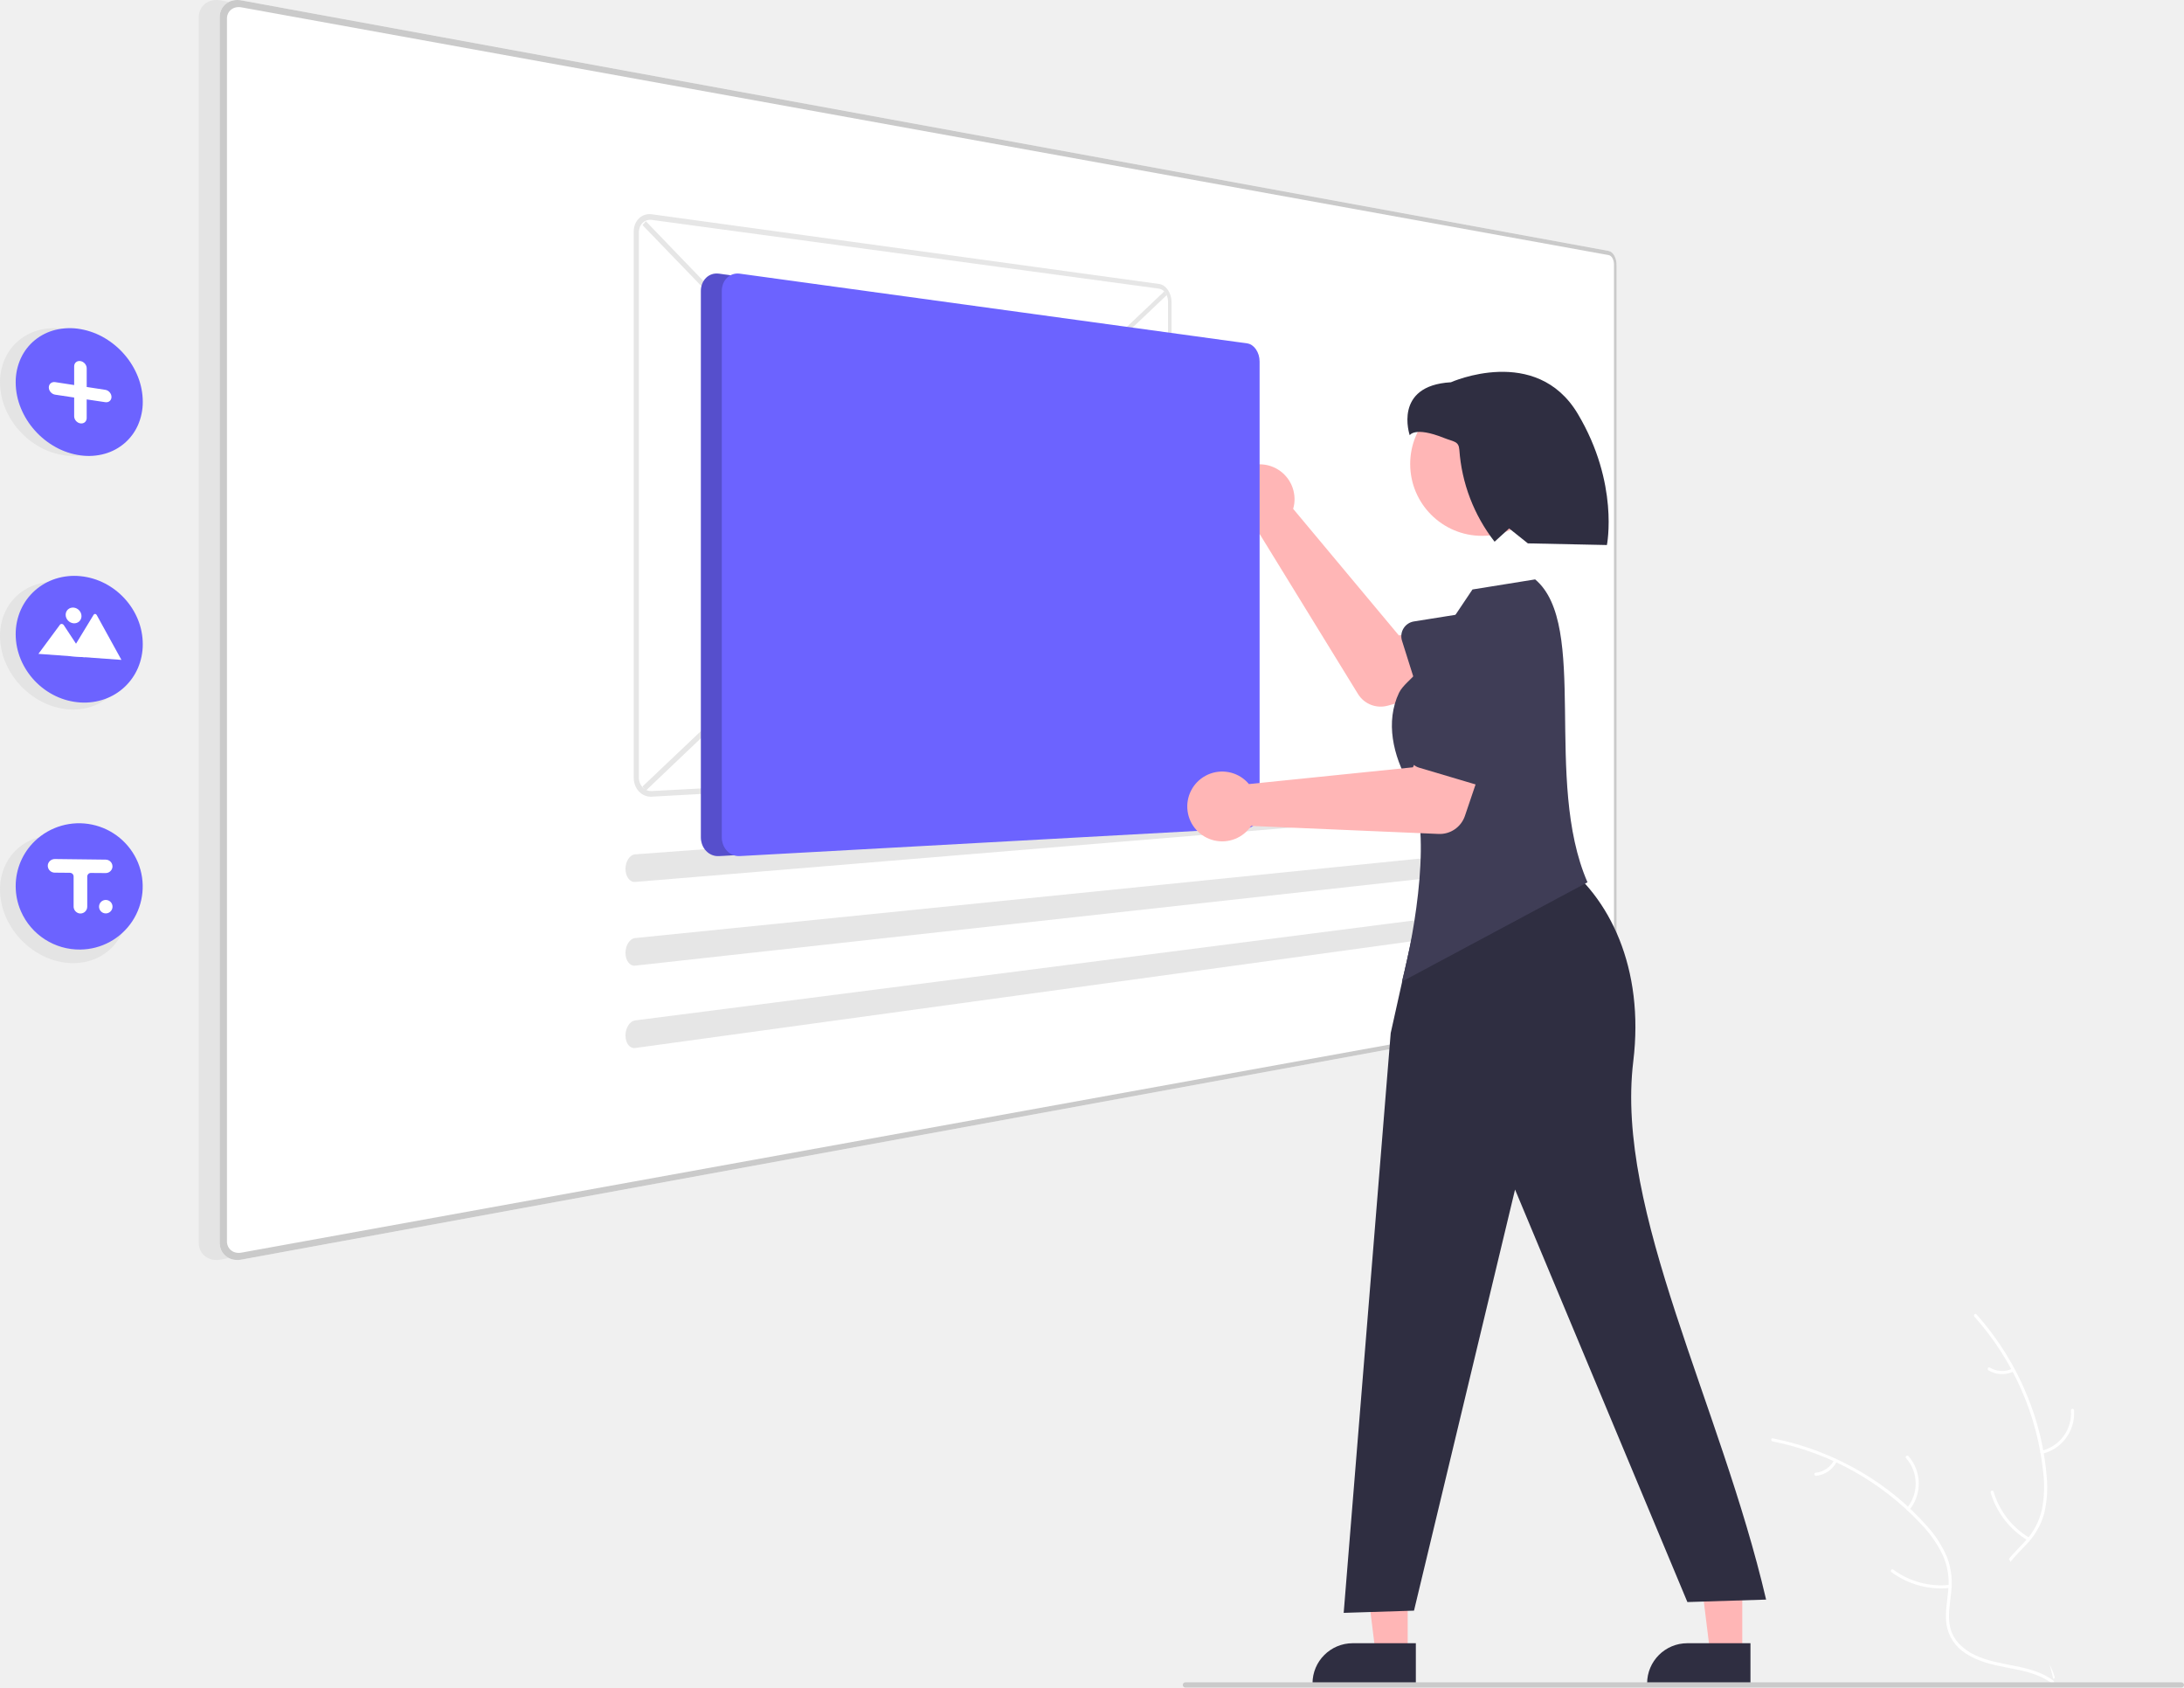
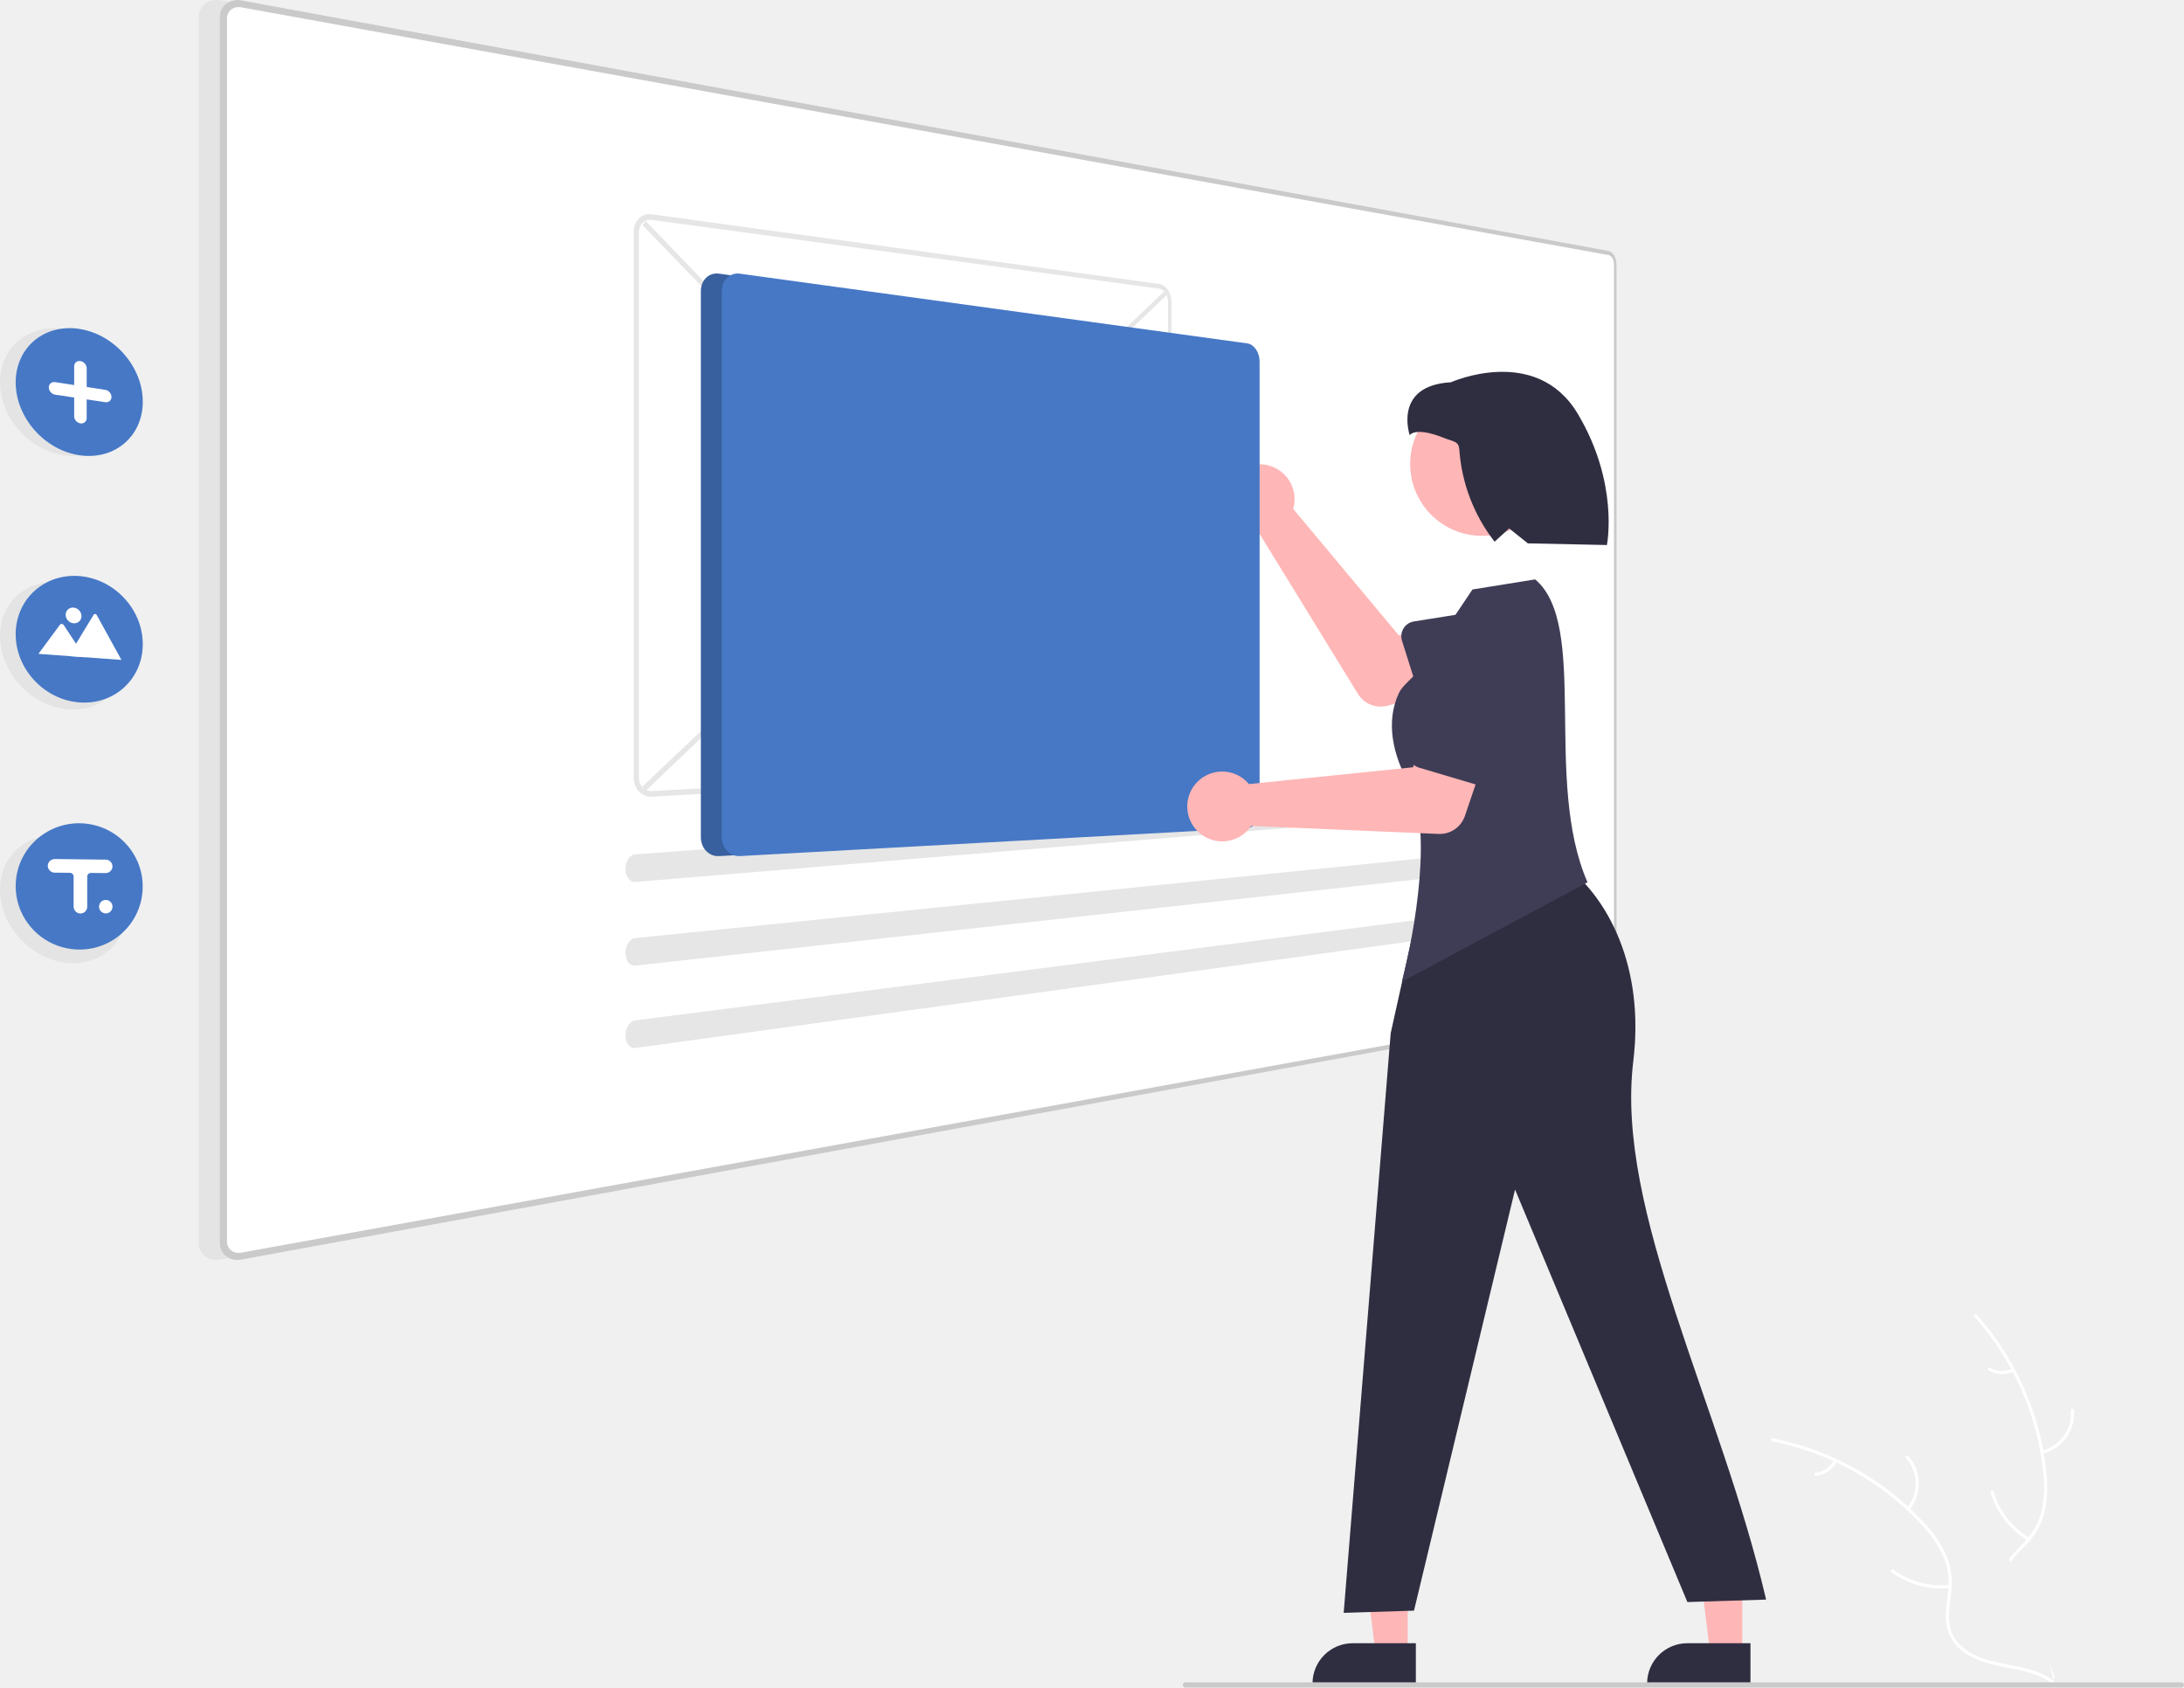
<svg xmlns="http://www.w3.org/2000/svg" data-name="Layer 1" width="835.459" height="645.47" viewBox="0 0 835.459 645.47">
  <path d="M983.112,692.03c-3.318-26.678-19.851-52.964-45.294-61.646a123.863,123.863,0,0,1-.006,85.04c-3.91,10.575-9.359,21.93-5.682,32.589,2.288,6.632,7.886,11.706,14.142,14.878,6.257,3.173,13.202,4.685,20.059,6.167l1.35,1.116C978.566,745.594,986.429,718.708,983.112,692.03Z" transform="translate(-182.2707 -127.2652)" fill="#f0f0f0" />
  <path d="M937.565,630.889a105.87,105.87,0,0,1,26.319,59.583,45.591,45.591,0,0,1-.519,14.275,26.149,26.149,0,0,1-6.503,12.128c-2.931,3.221-6.303,6.175-8.4,10.052a16.011,16.011,0,0,0-.782,13.071c1.852,5.311,5.501,9.64,9.218,13.749,4.126,4.563,8.484,9.236,10.238,15.285.213.733,1.337.36,1.125-.371-3.051-10.524-13.268-16.502-18.14-25.981-2.273-4.423-3.228-9.558-1.096-14.227,1.864-4.083,5.338-7.133,8.334-10.368a27.903,27.903,0,0,0,6.801-11.622,42.148,42.148,0,0,0,1.066-14.203,102.712,102.712,0,0,0-7.502-31.213,107.747,107.747,0,0,0-19.374-31.048c-.507-.567-1.287.325-.784.889Z" transform="translate(-182.2707 -127.2652)" fill="#fff" />
  <path d="M963.565,683.302a15.884,15.884,0,0,0,12.091-16.639c-.06-.76-1.244-.702-1.184.059a14.708,14.708,0,0,1-11.279,15.455c-.742.176-.366,1.3.371,1.125Z" transform="translate(-182.2707 -127.2652)" fill="#fff" />
  <path d="M958.563,715.438a30.615,30.615,0,0,1-13.671-17.632c-.215-.732-1.34-.36-1.125.371a31.844,31.844,0,0,0,14.264,18.319c.657.39,1.186-.671.533-1.058Z" transform="translate(-182.2707 -127.2652)" fill="#fff" />
  <path d="M951.984,650.792a8.991,8.991,0,0,1-8.52-.433c-.652-.398-1.18.663-.533,1.058a10.075,10.075,0,0,0,9.425.499.612.612,0,0,0,.377-.748.595.595,0,0,0-.748-.377Z" transform="translate(-182.2707 -127.2652)" fill="#fff" />
  <path d="M860.264,678.035c.4.26.8.52,1.2.79a118.407,118.407,0,0,1,15.14,11.82c.37.33.74.67,1.1,1.01a124.827,124.827,0,0,1,27.11,37.11,121.222,121.222,0,0,1,6.64,17.18c2.45,8.13,4.46,17.14,9.31,23.79a20.796,20.796,0,0,0,1.62,2h43.83c.1-.05.2-.09.3-.14l1.75.08c-.07-.31-.15-.63-.22-.94-.04-.18-.09-.36-.13-.54-.03-.12-.06-.24-.08-.35-.01-.04-.02-.08-.03-.11-.02-.11-.05-.21-.07-.31q-.66-2.685-1.36-5.37c0-.01,0-.01-.01-.02-3.59-13.63-8.35-27.08-15-39.38-.2-.37-.4-.75-.62-1.12a115.674,115.674,0,0,0-10.39-15.76,102.258,102.258,0,0,0-6.81-7.79,85.037,85.037,0,0,0-21.28-15.94c-15.72-8.3-33.92-11.48-50.72-6.41C861.114,677.765,860.694,677.895,860.264,678.035Z" transform="translate(-182.2707 -127.2652)" fill="#f0f0f0" />
  <path d="M860.362,678.591A105.87,105.87,0,0,1,917.25,710.319a45.591,45.591,0,0,1,8.181,11.71A26.149,26.149,0,0,1,927.54,735.629c-.401,4.336-1.314,8.725-.655,13.084a16.011,16.011,0,0,0,7.245,10.907c4.676,3.126,10.197,4.385,15.638,5.429,6.042,1.159,12.335,2.267,17.377,6.04.611.457,1.285-.517.675-.974-8.773-6.566-20.529-5.188-30.126-9.823-4.478-2.163-8.332-5.688-9.441-10.699-.97-4.382-.033-8.909.412-13.296a27.903,27.903,0,0,0-1.567-13.374,42.148,42.148,0,0,0-7.7-11.981,102.712,102.712,0,0,0-24.782-20.406,107.747,107.747,0,0,0-34.163-13.126c-.746-.148-.832,1.035-.091,1.182Z" transform="translate(-182.2707 -127.2652)" fill="#fff" />
  <path d="M912.678,704.786a15.884,15.884,0,0,0-.364-20.565c-.506-.57-1.416.189-.91.76a14.708,14.708,0,0,1,.299,19.13c-.486.587.491,1.259.974.675Z" transform="translate(-182.2707 -127.2652)" fill="#fff" />
  <path d="M928.033,733.457a30.615,30.615,0,0,1-21.531-5.847c-.613-.455-1.286.519-.675.974a31.844,31.844,0,0,0,22.418,6.039c.759-.084.543-1.25-.212-1.166Z" transform="translate(-182.2707 -127.2652)" fill="#fff" />
  <path d="M883.858,685.802a8.991,8.991,0,0,1-7.064,4.785c-.76.075-.543,1.24.212,1.166a10.075,10.075,0,0,0,7.826-5.276.612.612,0,0,0-.15-.824.595.595,0,0,0-.824.15Z" transform="translate(-182.2707 -127.2652)" fill="#fff" />
  <path id="a0650842-7e0d-4738-afc6-e49dd139c2fd-73" data-name="Path 1" d="M789.69,223.246l-523.083-95.836a8.036,8.036,0,0,0-3.22.038,6.641,6.641,0,0,0-2.642,1.234,6.214,6.214,0,0,0-1.788,2.227,6.938,6.938,0,0,0-.657,3.008v468.623a6.941,6.941,0,0,0,.655,3.009,6.214,6.214,0,0,0,1.786,2.228,6.641,6.641,0,0,0,2.641,1.236,8.034,8.034,0,0,0,3.22.04l523.088-95.837a2.475,2.475,0,0,0,1.163-.59,4.426,4.426,0,0,0,.947-1.2,6.729,6.729,0,0,0,.637-1.637,7.865,7.865,0,0,0,.234-1.9v-279.3a7.866,7.866,0,0,0-.233-1.905,6.736,6.736,0,0,0-.637-1.638,4.433,4.433,0,0,0-.947-1.2,2.479,2.479,0,0,0-1.163-.591Z" transform="translate(-182.2707 -127.2652)" fill="#e4e4e4" />
  <path id="ab230013-2870-4714-bfc2-3c974790ba7e-74" data-name="Path 1" d="M797.69,223.246l-523.083-95.836a8.036,8.036,0,0,0-3.22.038,6.641,6.641,0,0,0-2.642,1.234,6.214,6.214,0,0,0-1.788,2.227,6.938,6.938,0,0,0-.657,3.008v468.623a6.941,6.941,0,0,0,.655,3.009,6.214,6.214,0,0,0,1.786,2.228,6.641,6.641,0,0,0,2.641,1.236,8.034,8.034,0,0,0,3.22.04l523.088-95.837a2.475,2.475,0,0,0,1.163-.59,4.426,4.426,0,0,0,.947-1.2,6.729,6.729,0,0,0,.637-1.637,7.865,7.865,0,0,0,.234-1.9v-279.3a7.866,7.866,0,0,0-.233-1.905,6.736,6.736,0,0,0-.637-1.638,4.433,4.433,0,0,0-.947-1.2,2.479,2.479,0,0,0-1.163-.591Z" transform="translate(-182.2707 -127.2652)" fill="#fff" />
  <path id="efb73e9a-ed9f-4c58-9f24-e2c56f2a395b-75" data-name="Path 2" d="M797.69,223.246l-523.083-95.836a8.036,8.036,0,0,0-3.22.038,6.641,6.641,0,0,0-2.642,1.234,6.214,6.214,0,0,0-1.788,2.227,6.938,6.938,0,0,0-.657,3.008v468.623a6.941,6.941,0,0,0,.655,3.009,6.214,6.214,0,0,0,1.786,2.228,6.641,6.641,0,0,0,2.641,1.236,8.034,8.034,0,0,0,3.22.04l523.088-95.837a2.475,2.475,0,0,0,1.163-.59,4.426,4.426,0,0,0,.947-1.2,6.729,6.729,0,0,0,.637-1.637,7.865,7.865,0,0,0,.234-1.9v-279.3a7.866,7.866,0,0,0-.233-1.905,6.736,6.736,0,0,0-.637-1.638,4.433,4.433,0,0,0-.947-1.2,2.479,2.479,0,0,0-1.163-.591Zm1.99,284.812a5.247,5.247,0,0,1-.156,1.272,4.489,4.489,0,0,1-.425,1.093,2.95,2.95,0,0,1-.632.8,1.649,1.649,0,0,1-.775.392l-523.08,94.773a5.349,5.349,0,0,1-2.145-.03,4.426,4.426,0,0,1-1.757-.825,4.142,4.142,0,0,1-1.188-1.484,4.627,4.627,0,0,1-.436-2v-467.634a4.629,4.629,0,0,1,.435-2,4.143,4.143,0,0,1,1.187-1.486,4.423,4.423,0,0,1,1.756-.826,5.35,5.35,0,0,1,2.145-.031l523.083,94.776a1.648,1.648,0,0,1,.775.392,2.95,2.95,0,0,1,.632.8,4.491,4.491,0,0,1,.426,1.092,5.244,5.244,0,0,1,.156,1.272v279.653Z" transform="translate(-182.2707 -127.2652)" fill="#cacaca" />
  <path id="f96011ca-2547-471d-b877-843add24502e-76" data-name="Path 3" d="M182.271,273.534a21.866,21.866,0,0,1,1.981-9.268,19.536,19.536,0,0,1,5.372-6.926,20.088,20.088,0,0,1,7.887-3.913,23.237,23.237,0,0,1,9.529-.287,27.514,27.514,0,0,1,9.389,3.485,30.257,30.257,0,0,1,7.565,6.386,29.632,29.632,0,0,1,5.05,8.378,26.08,26.08,0,0,1,1.842,9.518,21.937,21.937,0,0,1-1.842,8.96,19.59,19.59,0,0,1-5.05,6.846,19.937,19.937,0,0,1-7.565,4.092,22.86,22.86,0,0,1-9.389.638h0a27.188,27.188,0,0,1-9.524-3.184,30.185,30.185,0,0,1-7.884-6.305,29.778,29.778,0,0,1-5.373-8.553A26.191,26.191,0,0,1,182.271,273.534Z" transform="translate(-182.2707 -127.2652)" fill="#e4e4e4" />
  <path id="e2afd39c-bfa9-4aab-9b72-f2692ed67225-77" data-name="Path 3" d="M182.271,370.534a21.866,21.866,0,0,1,1.981-9.268,19.536,19.536,0,0,1,5.372-6.926,20.088,20.088,0,0,1,7.887-3.913,23.237,23.237,0,0,1,9.529-.287,27.514,27.514,0,0,1,9.389,3.485,30.257,30.257,0,0,1,7.565,6.386,29.632,29.632,0,0,1,5.05,8.378,26.08,26.08,0,0,1,1.842,9.518,21.937,21.937,0,0,1-1.842,8.96,19.59,19.59,0,0,1-5.05,6.846,19.937,19.937,0,0,1-7.565,4.092,22.86,22.86,0,0,1-9.389.638h0a27.188,27.188,0,0,1-9.524-3.184,30.185,30.185,0,0,1-7.884-6.305,29.778,29.778,0,0,1-5.373-8.553A26.191,26.191,0,0,1,182.271,370.534Z" transform="translate(-182.2707 -127.2652)" fill="#e4e4e4" />
  <path id="a7f5fcd6-9ca6-43fc-9a19-c5543edb3dc0-78" data-name="Path 3" d="M182.271,467.534a21.866,21.866,0,0,1,1.981-9.268,19.536,19.536,0,0,1,5.372-6.926,20.088,20.088,0,0,1,7.887-3.913,23.237,23.237,0,0,1,9.529-.287,27.514,27.514,0,0,1,9.389,3.485,30.257,30.257,0,0,1,7.565,6.386,29.632,29.632,0,0,1,5.05,8.378,26.08,26.08,0,0,1,1.842,9.518,21.937,21.937,0,0,1-1.842,8.96,19.59,19.59,0,0,1-5.05,6.846,19.937,19.937,0,0,1-7.565,4.092,22.86,22.86,0,0,1-9.389.638h0a27.188,27.188,0,0,1-9.524-3.184,30.185,30.185,0,0,1-7.884-6.305,29.778,29.778,0,0,1-5.373-8.553A26.191,26.191,0,0,1,182.271,467.534Z" transform="translate(-182.2707 -127.2652)" fill="#e4e4e4" />
-   <path id="bf82177c-c5c5-4721-a492-d21e500fa887-79" data-name="Path 3" d="M188.271,273.534a21.866,21.866,0,0,1,1.981-9.268,19.536,19.536,0,0,1,5.372-6.926,20.088,20.088,0,0,1,7.887-3.913,23.237,23.237,0,0,1,9.529-.287,27.514,27.514,0,0,1,9.389,3.485,30.257,30.257,0,0,1,7.565,6.386,29.632,29.632,0,0,1,5.05,8.378,26.08,26.08,0,0,1,1.842,9.518,21.937,21.937,0,0,1-1.842,8.96,19.59,19.59,0,0,1-5.05,6.846,19.937,19.937,0,0,1-7.565,4.092,22.86,22.86,0,0,1-9.389.638h0a27.188,27.188,0,0,1-9.524-3.184,30.185,30.185,0,0,1-7.884-6.305,29.778,29.778,0,0,1-5.373-8.553A26.191,26.191,0,0,1,188.271,273.534Z" transform="translate(-182.2707 -127.2652)" fill="#6c63ff" />
-   <path id="fe313e0a-2048-439a-a54e-0e20ebfa32da-80" data-name="Path 4" d="M188.271,369.873a22.865,22.865,0,0,1,1.981-9.418,21.7,21.7,0,0,1,5.372-7.32,21.994,21.994,0,0,1,7.887-4.5,23.587,23.587,0,0,1,9.529-.991,25.758,25.758,0,0,1,9.389,2.791,27.178,27.178,0,0,1,7.565,5.827,26.864,26.864,0,0,1,5.05,8,25.028,25.028,0,0,1,1.841,9.393,22.9,22.9,0,0,1-1.842,9.1,21.766,21.766,0,0,1-12.615,11.87,23.394,23.394,0,0,1-9.389,1.331h0a25.609,25.609,0,0,1-9.524-2.48,27.214,27.214,0,0,1-13.255-13.885A25.1,25.1,0,0,1,188.271,369.873Z" transform="translate(-182.2707 -127.2652)" fill="#6c63ff" />
-   <path id="bd4ad8d1-9beb-4dfd-9043-04087d822fa4-81" data-name="Path 5" d="M188.271,466.212a23.912,23.912,0,0,1,7.353-17.281,24.417,24.417,0,0,1,39.415,8.223,24.109,24.109,0,0,1-21.999,33.304h0a24.465,24.465,0,0,1-22.78-14.675A24.029,24.029,0,0,1,188.271,466.212Z" transform="translate(-182.2707 -127.2652)" fill="#6c63ff" />
+   <path id="bf82177c-c5c5-4721-a492-d21e500fa887-79" data-name="Path 3" d="M188.271,273.534a21.866,21.866,0,0,1,1.981-9.268,19.536,19.536,0,0,1,5.372-6.926,20.088,20.088,0,0,1,7.887-3.913,23.237,23.237,0,0,1,9.529-.287,27.514,27.514,0,0,1,9.389,3.485,30.257,30.257,0,0,1,7.565,6.386,29.632,29.632,0,0,1,5.05,8.378,26.08,26.08,0,0,1,1.842,9.518,21.937,21.937,0,0,1-1.842,8.96,19.59,19.59,0,0,1-5.05,6.846,19.937,19.937,0,0,1-7.565,4.092,22.86,22.86,0,0,1-9.389.638h0a27.188,27.188,0,0,1-9.524-3.184,30.185,30.185,0,0,1-7.884-6.305,29.778,29.778,0,0,1-5.373-8.553A26.191,26.191,0,0,1,188.271,273.534Z" transform="translate(-182.2707 -127.2652)" fill="#4678c6" />
+   <path id="fe313e0a-2048-439a-a54e-0e20ebfa32da-80" data-name="Path 4" d="M188.271,369.873a22.865,22.865,0,0,1,1.981-9.418,21.7,21.7,0,0,1,5.372-7.32,21.994,21.994,0,0,1,7.887-4.5,23.587,23.587,0,0,1,9.529-.991,25.758,25.758,0,0,1,9.389,2.791,27.178,27.178,0,0,1,7.565,5.827,26.864,26.864,0,0,1,5.05,8,25.028,25.028,0,0,1,1.841,9.393,22.9,22.9,0,0,1-1.842,9.1,21.766,21.766,0,0,1-12.615,11.87,23.394,23.394,0,0,1-9.389,1.331h0a25.609,25.609,0,0,1-9.524-2.48,27.214,27.214,0,0,1-13.255-13.885A25.1,25.1,0,0,1,188.271,369.873Z" transform="translate(-182.2707 -127.2652)" fill="#4678c6" />
+   <path id="bd4ad8d1-9beb-4dfd-9043-04087d822fa4-81" data-name="Path 5" d="M188.271,466.212a23.912,23.912,0,0,1,7.353-17.281,24.417,24.417,0,0,1,39.415,8.223,24.109,24.109,0,0,1-21.999,33.304h0a24.465,24.465,0,0,1-22.78-14.675A24.029,24.029,0,0,1,188.271,466.212Z" transform="translate(-182.2707 -127.2652)" fill="#4678c6" />
  <path id="a8cdce74-e5d0-4904-9e42-fa7998d61cd8-82" data-name="Path 6" d="M203.38,273.424l7.262,1.116v-7.16a2.154,2.154,0,0,1,.186-.9,1.91,1.91,0,0,1,.513-.678,1.955,1.955,0,0,1,.762-.391,2.269,2.269,0,0,1,.933-.04,2.713,2.713,0,0,1,.933.334,3.01,3.01,0,0,1,.762.63,2.959,2.959,0,0,1,.515.837,2.59,2.59,0,0,1,.191.955v7.15l7.124,1.093a2.641,2.641,0,0,1,.918.327,2.947,2.947,0,0,1,1.254,1.448,2.573,2.573,0,0,1,.185.947,2.16,2.16,0,0,1-.185.891,1.917,1.917,0,0,1-.5.674,1.941,1.941,0,0,1-.749.394,2.221,2.221,0,0,1-.918.048l-7.134-1.067v7.134a2.17,2.17,0,0,1-.188.9,1.95,1.95,0,0,1-.512.683,1.99,1.99,0,0,1-.76.4,2.274,2.274,0,0,1-.932.054,2.676,2.676,0,0,1-.934-.32,2.947,2.947,0,0,1-.763-.62,2.9,2.9,0,0,1-.515-.832,2.566,2.566,0,0,1-.186-.957v-7.16l-7.262-1.09a2.75,2.75,0,0,1-.948-.331,3.023,3.023,0,0,1-.775-.631,2.95,2.95,0,0,1-.523-.838,2.58,2.58,0,0,1-.192-.967,2.16,2.16,0,0,1,.192-.907,1.941,1.941,0,0,1,.523-.684,2.005,2.005,0,0,1,.775-.4A2.325,2.325,0,0,1,203.38,273.424Z" transform="translate(-182.2707 -127.2652)" fill="#fff" />
  <path id="b7a04d04-cd1f-49a6-9e27-762621fbfe12-83" data-name="Path 7" d="M208.477,378.198l20.166,1.462h.074l-9.457-17.17a.756.756,0,0,0-.245-.268.736.736,0,0,0-.161-.081.7.7,0,0,0-.177-.039.652.652,0,0,0-.176.008.614.614,0,0,0-.161.054.589.589,0,0,0-.245.227l-6.435,10.578-.31.509Z" transform="translate(-182.2707 -127.2652)" fill="#fff" />
  <path id="aee7be29-824b-4068-b60b-6c8751f56236-84" data-name="Path 8" d="M196.968,377.363l17.792,1.29-3.41-5.176-.246-.374-4.472-6.789a1.021,1.021,0,0,0-.291-.262,1.001,1.001,0,0,0-.173-.082.963.963,0,0,0-.192-.047.917.917,0,0,0-.191-.007.876.876,0,0,0-.183.032.83.83,0,0,0-.169.07.806.806,0,0,0-.15.106l-.015.018-.019.018-.015.019-.015.019Z" transform="translate(-182.2707 -127.2652)" fill="#fff" />
  <path id="ba3c0334-c882-4ee2-a1c6-8432d6f0f237-85" data-name="Ellipse 1" d="M210.423,359.664a3.219,3.219,0,0,1,1.177.336,3.415,3.415,0,0,1,.959.725,3.373,3.373,0,0,1,.646,1.008,3.119,3.119,0,0,1,.237,1.186,2.827,2.827,0,0,1-.237,1.146,2.671,2.671,0,0,1-.646.9,2.708,2.708,0,0,1-.959.563,2.92,2.92,0,0,1-1.177.139,3.216,3.216,0,0,1-1.179-.333,3.414,3.414,0,0,1-.964-.724,3.374,3.374,0,0,1-.651-1.01,3.12,3.12,0,0,1-.239-1.192,2.827,2.827,0,0,1,.239-1.15,2.671,2.671,0,0,1,.651-.9,2.71,2.71,0,0,1,.964-.558A2.924,2.924,0,0,1,210.423,359.664Z" transform="translate(-182.2707 -127.2652)" fill="#fff" />
  <path id="a6488acd-751d-43fe-95e8-3811e87b97c8-86" data-name="Rectangle 2" d="M428.034,428.109l199.68-189.457.856,1.5-199.288,189.56Z" transform="translate(-182.2707 -127.2652)" fill="#e6e6e6" />
  <path id="f4872601-d834-4ac9-b8ed-95180004a4aa-87" data-name="Rectangle 3" d="M428.066,213.376l1.252-1.5,199.234,206.825-.859,1.425Z" transform="translate(-182.2707 -127.2652)" fill="#e6e6e6" />
  <path id="fd144007-5a21-49cb-9314-d281c54acffb-88" data-name="Path 9" d="M625.694,235.886l-194.1-26.666a5.967,5.967,0,0,0-2.675.228,5.75,5.75,0,0,0-2.193,1.324,6.393,6.393,0,0,0-1.485,2.2,7.6,7.6,0,0,0-.547,2.878v208.94a7.948,7.948,0,0,0,.547,2.92,7.15,7.15,0,0,0,1.484,2.328,6.423,6.423,0,0,0,2.193,1.5,6.153,6.153,0,0,0,2.675.448l194.101-10.69a3.936,3.936,0,0,0,1.845-.6,5.323,5.323,0,0,0,1.5-1.421,7.089,7.089,0,0,0,1.01-2.037,8.192,8.192,0,0,0,.371-2.446v-172.02a8.5,8.5,0,0,0-.371-2.477,7.807,7.807,0,0,0-1.01-2.12,6.016,6.016,0,0,0-1.5-1.545A4.253,4.253,0,0,0,625.694,235.886Zm-194.1,193.95a4.394,4.394,0,0,1-1.909-.324,4.589,4.589,0,0,1-1.564-1.074,5.109,5.109,0,0,1-1.058-1.666,5.679,5.679,0,0,1-.39-2.083v-208.58a5.431,5.431,0,0,1,.39-2.051,4.569,4.569,0,0,1,1.058-1.574,4.108,4.108,0,0,1,1.564-.945,4.259,4.259,0,0,1,1.909-.167l194.1,26.305a3.035,3.035,0,0,1,1.319.532,4.294,4.294,0,0,1,1.074,1.1,5.575,5.575,0,0,1,.723,1.515,6.07,6.07,0,0,1,.266,1.771v172.267a5.854,5.854,0,0,1-.266,1.75,5.063,5.063,0,0,1-.723,1.456,3.8,3.8,0,0,1-1.074,1.014,2.809,2.809,0,0,1-1.319.423Z" transform="translate(-182.2707 -127.2652)" fill="#e6e6e6" />
  <g id="b5e30cc8-5ae1-449e-85b5-4004b80a7a56" data-name="b12ed9b2-cc32-4c4f-a9d5-2d1deb4d0e3e">
    <path id="a649d73e-ec59-4c3e-8cce-1f940f947e89-89" data-name="Path 14" d="M425.164,454.051a2.96,2.96,0,0,0-1.427.554,4.493,4.493,0,0,0-1.158,1.251,6.417,6.417,0,0,0-.772,1.758,7.545,7.545,0,0,0-.267,2.082,7.013,7.013,0,0,0,.3,1.987,5.277,5.277,0,0,0,.78,1.58,3.515,3.515,0,0,0,1.147,1.023,2.6,2.6,0,0,0,1.4.315l339.804-28.137a1.164,1.164,0,0,0,.718-.329,2.717,2.717,0,0,0,.59-.828,5.284,5.284,0,0,0,.4-1.2,7.289,7.289,0,0,0,.156-1.458,7.068,7.068,0,0,0-.132-1.445,4.807,4.807,0,0,0-.384-1.169,2.339,2.339,0,0,0-.574-.779,1.046,1.046,0,0,0-.714-.264h-.06Z" transform="translate(-182.2707 -127.2652)" fill="#e6e6e6" />
  </g>
  <g id="a3d56c43-6c72-48a5-a1aa-00d4337a9f01" data-name="e10bb4bc-6df1-41b6-ac46-84090840b498">
    <path id="fcd1be7c-dd66-4ef0-bebb-a6cb75017f49-90" data-name="Path 15" d="M425.164,486.071a3.043,3.043,0,0,0-1.427.593,4.679,4.679,0,0,0-1.158,1.278,6.612,6.612,0,0,0-.772,1.779,7.623,7.623,0,0,0-.267,2.095,6.927,6.927,0,0,0,.3,1.979,5.107,5.107,0,0,0,.78,1.559,3.376,3.376,0,0,0,1.145.991,2.556,2.556,0,0,0,1.4.277l339.806-37.486a1.2,1.2,0,0,0,.718-.349,2.824,2.824,0,0,0,.59-.845,5.418,5.418,0,0,0,.4-1.216,7.352,7.352,0,0,0,.156-1.463,7.015,7.015,0,0,0-.132-1.442,4.692,4.692,0,0,0-.384-1.158,2.249,2.249,0,0,0-.577-.76,1.021,1.021,0,0,0-.714-.245h-.06Z" transform="translate(-182.2707 -127.2652)" fill="#e6e6e6" />
  </g>
  <g id="b86b841b-6efa-4245-8922-ec58e5370162" data-name="e3c0a870-6a35-4470-a43f-0902a465f5fb">
    <path id="f8e452a4-70d1-4eed-9ead-ca836e74dca4-91" data-name="Path 16" d="M425.164,517.573a3.132,3.132,0,0,0-1.427.632,4.868,4.868,0,0,0-1.158,1.31,6.81,6.81,0,0,0-.772,1.8,7.701,7.701,0,0,0-.267,2.101,6.843,6.843,0,0,0,.3,1.97,4.944,4.944,0,0,0,.78,1.538,3.246,3.246,0,0,0,1.145.96,2.519,2.519,0,0,0,1.4.239l339.806-46.683a1.238,1.238,0,0,0,.718-.368,2.934,2.934,0,0,0,.59-.861,5.548,5.548,0,0,0,.4-1.227,7.415,7.415,0,0,0,.156-1.467,6.961,6.961,0,0,0-.132-1.438,4.578,4.578,0,0,0-.384-1.148,2.163,2.163,0,0,0-.577-.744 1.0 1,0,0,0-.714-.226h-.06Z" transform="translate(-182.2707 -127.2652)" fill="#e6e6e6" />
  </g>
  <path id="fb3cf623-4c27-484d-8f36-79433da26778-92" data-name="Path 17" d="M222.734,456.066l-19.398-.232a2.761,2.761,0,0,0-.954.135,2.726,2.726,0,0,0-.823.437,2.681,2.681,0,0,0-.624.687,2.653,2.653,0,0,0-.355.883,2.579,2.579,0,0,0,.057,1.124,2.615,2.615,0,0,0,.21.527,2.659,2.659,0,0,0,.743.873,2.694,2.694,0,0,0,1.605.547l5.834.053a1.413,1.413,0,0,1,1.29.857,1.379,1.379,0,0,1,.11.541v11.444a2.665,2.665,0,0,0,.594,1.739,2.692,2.692,0,0,0,1.579.95,2.613,2.613,0,0,0,2.8-1.472,2.581,2.581,0,0,0,.242-1.089v-11.54a1.371,1.371,0,0,1,1.372-1.37l.013 0,5.573.044a2.629,2.629,0,0,0,2.663-2.113,2.601,2.601,0,0,0-2.531-3.025Z" transform="translate(-182.2707 -127.2652)" fill="#fff" />
  <path id="a62d2508-f0bf-44ee-9014-84ffc49b2c41-93" data-name="Ellipse 2" d="M222.735,471.484a2.575,2.575,0,1,1-2.371,1.573A2.567,2.567,0,0,1,222.735,471.484Z" transform="translate(-182.2707 -127.2652)" fill="#fff" />
  <path d="M677.383,319.825a13.389,13.389,0,0,1-.433,2.063l40.436,48.416,15.102-2.602,6.906,22.278-26.287,7.205a10.176,10.176,0,0,1-11.359-4.485l-37.581-61.139a13.352,13.352,0,1,1,13.216-11.736Z" transform="translate(-182.2707 -127.2652)" fill="#ffb6b6" />
  <path d="M719.176,367.605a5.718,5.718,0,0,1,3.966-2.643l28.369-4.524a15.896,15.896,0,0,1,9.65,30.292L735.241,403.332a5.724,5.724,0,0,1-7.961-3.426l-8.694-27.57A5.717,5.717,0,0,1,719.176,367.605Z" transform="translate(-182.2707 -127.2652)" fill="#3f3d56" />
  <polygon points="538.487 632.518 526.227 632.518 520.395 585.23 538.489 585.231 538.487 632.518" fill="#ffb6b6" />
  <path d="M723.884,771.668l-39.531-.001v-.5a15.387,15.387,0,0,1,15.386-15.386h.001l24.144.001Z" transform="translate(-182.2707 -127.2652)" fill="#2f2e41" />
  <polygon points="666.487 632.518 654.227 632.518 648.395 585.23 666.489 585.231 666.487 632.518" fill="#ffb6b6" />
  <path d="M851.884,771.668l-39.531-.001v-.5a15.387,15.387,0,0,1,15.386-15.386h.001l24.144.001Z" transform="translate(-182.2707 -127.2652)" fill="#2f2e41" />
  <path d="M725.544,471.735l53.125-15.352c19.353,13.727,32.715,41.24,28.388,76.839-6.974,57.368,33.399,131.13,50.811,205.869L827.76,740.037,761.831,582.257,723.178,743.322l-26.896.845,17.986-221.769Z" transform="translate(-182.2707 -127.2652)" fill="#2f2e41" />
  <circle cx="566.93" cy="177.474" r="27.482" fill="#ffb6b6" />
  <path d="M721.238,426.942c-6.074-10.663-9.076-23.613-3.789-34.687,1.331-2.788,4.961-5.424,6.861-7.861l21.234-31.659,23.976-3.857c20.749,17.402,3.024,76.857,20.024,115.857l-71,38C723.619,483.353,730.469,443.146,721.238,426.942Z" transform="translate(-182.2707 -127.2652)" fill="#3f3d56" />
  <path d="M721.544,293.735s1.861-3.447,13,1c3.899,1.556,5.727,1.199,5.98,4.585a64.621,64.621,0,0,0,13.396,35.034l.085.109,5.569-5.082,7.161,5.717,30.234.635s4.774-23.505-11.139-50.186-48.533-12.07-48.533-12.07C715.02,274.749,721.544,293.735,721.544,293.735Z" transform="translate(-182.2707 -127.2652)" fill="#2f2e41" />
-   <path id="e3bc2865-e5cc-42bd-b905-26cd15d9eaa8-94" data-name="Path 9" d="M651.385,258.607l-194.1-26.666a5.967,5.967,0,0,0-2.675.228,5.75,5.75,0,0,0-2.193,1.324,6.393,6.393,0,0,0-1.485,2.2,7.6,7.6,0,0,0-.547,2.878v208.94a7.948,7.948,0,0,0,.547,2.92,7.15,7.15,0,0,0,1.484,2.328,6.423,6.423,0,0,0,2.193,1.5,6.153,6.153,0,0,0,2.675.448l194.101-10.69a3.936,3.936,0,0,0,1.845-.6,5.323,5.323,0,0,0,1.5-1.421,7.089,7.089,0,0,0,1.01-2.037,8.192,8.192,0,0,0,.371-2.446v-172.02a8.5,8.5,0,0,0-.371-2.477,7.807,7.807,0,0,0-1.01-2.12,6.016,6.016,0,0,0-1.5-1.545A4.253,4.253,0,0,0,651.385,258.607Z" transform="translate(-182.2707 -127.2652)" fill="#6c63ff" />
+   <path id="e3bc2865-e5cc-42bd-b905-26cd15d9eaa8-94" data-name="Path 9" d="M651.385,258.607l-194.1-26.666a5.967,5.967,0,0,0-2.675.228,5.75,5.75,0,0,0-2.193,1.324,6.393,6.393,0,0,0-1.485,2.2,7.6,7.6,0,0,0-.547,2.878v208.94a7.948,7.948,0,0,0,.547,2.92,7.15,7.15,0,0,0,1.484,2.328,6.423,6.423,0,0,0,2.193,1.5,6.153,6.153,0,0,0,2.675.448l194.101-10.69a3.936,3.936,0,0,0,1.845-.6,5.323,5.323,0,0,0,1.5-1.421,7.089,7.089,0,0,0,1.01-2.037,8.192,8.192,0,0,0,.371-2.446v-172.02a8.5,8.5,0,0,0-.371-2.477,7.807,7.807,0,0,0-1.01-2.12,6.016,6.016,0,0,0-1.5-1.545A4.253,4.253,0,0,0,651.385,258.607Z" transform="translate(-182.2707 -127.2652)" fill="#4678c6" />
  <path id="b68ff6b4-7e21-4c16-926b-abc7c0c87ae6-95" data-name="Path 9" d="M651.385,258.607l-194.1-26.666a5.967,5.967,0,0,0-2.675.228,5.75,5.75,0,0,0-2.193,1.324,6.393,6.393,0,0,0-1.485,2.2,7.6,7.6,0,0,0-.547,2.878v208.94a7.948,7.948,0,0,0,.547,2.92,7.15,7.15,0,0,0,1.484,2.328,6.423,6.423,0,0,0,2.193,1.5,6.153,6.153,0,0,0,2.675.448l194.101-10.69a3.936,3.936,0,0,0,1.845-.6,5.323,5.323,0,0,0,1.5-1.421,7.089,7.089,0,0,0,1.01-2.037,8.192,8.192,0,0,0,.371-2.446v-172.02a8.5,8.5,0,0,0-.371-2.477,7.807,7.807,0,0,0-1.01-2.12,6.016,6.016,0,0,0-1.5-1.545A4.253,4.253,0,0,0,651.385,258.607Z" transform="translate(-182.2707 -127.2652)" opacity="0.2" />
-   <path id="b6d259d0-7a66-4dd7-a2f5-b1dbe4f4dee1-96" data-name="Path 9" d="M659.385,258.607l-194.1-26.666a5.967,5.967,0,0,0-2.675.228,5.75,5.75,0,0,0-2.193,1.324,6.393,6.393,0,0,0-1.485,2.2,7.6,7.6,0,0,0-.547,2.878v208.94a7.948,7.948,0,0,0,.547,2.92,7.15,7.15,0,0,0,1.484,2.328,6.423,6.423,0,0,0,2.193,1.5,6.153,6.153,0,0,0,2.675.448l194.101-10.69a3.936,3.936,0,0,0,1.845-.6,5.323,5.323,0,0,0,1.5-1.421,7.089,7.089,0,0,0,1.01-2.037,8.192,8.192,0,0,0,.371-2.446v-172.02a8.5,8.5,0,0,0-.371-2.477,7.807,7.807,0,0,0-1.01-2.12,6.016,6.016,0,0,0-1.5-1.545A4.253,4.253,0,0,0,659.385,258.607Z" transform="translate(-182.2707 -127.2652)" fill="#6c63ff" />
+   <path id="b6d259d0-7a66-4dd7-a2f5-b1dbe4f4dee1-96" data-name="Path 9" d="M659.385,258.607l-194.1-26.666a5.967,5.967,0,0,0-2.675.228,5.75,5.75,0,0,0-2.193,1.324,6.393,6.393,0,0,0-1.485,2.2,7.6,7.6,0,0,0-.547,2.878v208.94a7.948,7.948,0,0,0,.547,2.92,7.15,7.15,0,0,0,1.484,2.328,6.423,6.423,0,0,0,2.193,1.5,6.153,6.153,0,0,0,2.675.448l194.101-10.69a3.936,3.936,0,0,0,1.845-.6,5.323,5.323,0,0,0,1.5-1.421,7.089,7.089,0,0,0,1.01-2.037,8.192,8.192,0,0,0,.371-2.446v-172.02a8.5,8.5,0,0,0-.371-2.477,7.807,7.807,0,0,0-1.01-2.12,6.016,6.016,0,0,0-1.5-1.545A4.253,4.253,0,0,0,659.385,258.607Z" transform="translate(-182.2707 -127.2652)" fill="#4678c6" />
  <path d="M658.552,425.648a13.389,13.389,0,0,1,1.468,1.514l62.753-6.415,6.295-13.972,22.328,6.745-8.741,25.817a10.176,10.176,0,0,1-10.074,6.903l-71.7-3.072a13.352,13.352,0,1,1-2.329-17.521Z" transform="translate(-182.2707 -127.2652)" fill="#ffb6b6" />
  <path d="M721.538,417.753a5.718,5.718,0,0,1,.029-4.766l12.128-26.042a15.896,15.896,0,0,1,30.505,8.956l-4.063,28.533a5.724,5.724,0,0,1-7.295,4.68l-27.714-8.225A5.717,5.717,0,0,1,721.538,417.753Z" transform="translate(-182.2707 -127.2652)" fill="#3f3d56" />
  <path d="M1016.729,772.735h-381a1,1,0,0,1,0-2h381a1,1,0,0,1,0,2Z" transform="translate(-182.2707 -127.2652)" fill="#cacaca" />
</svg>
